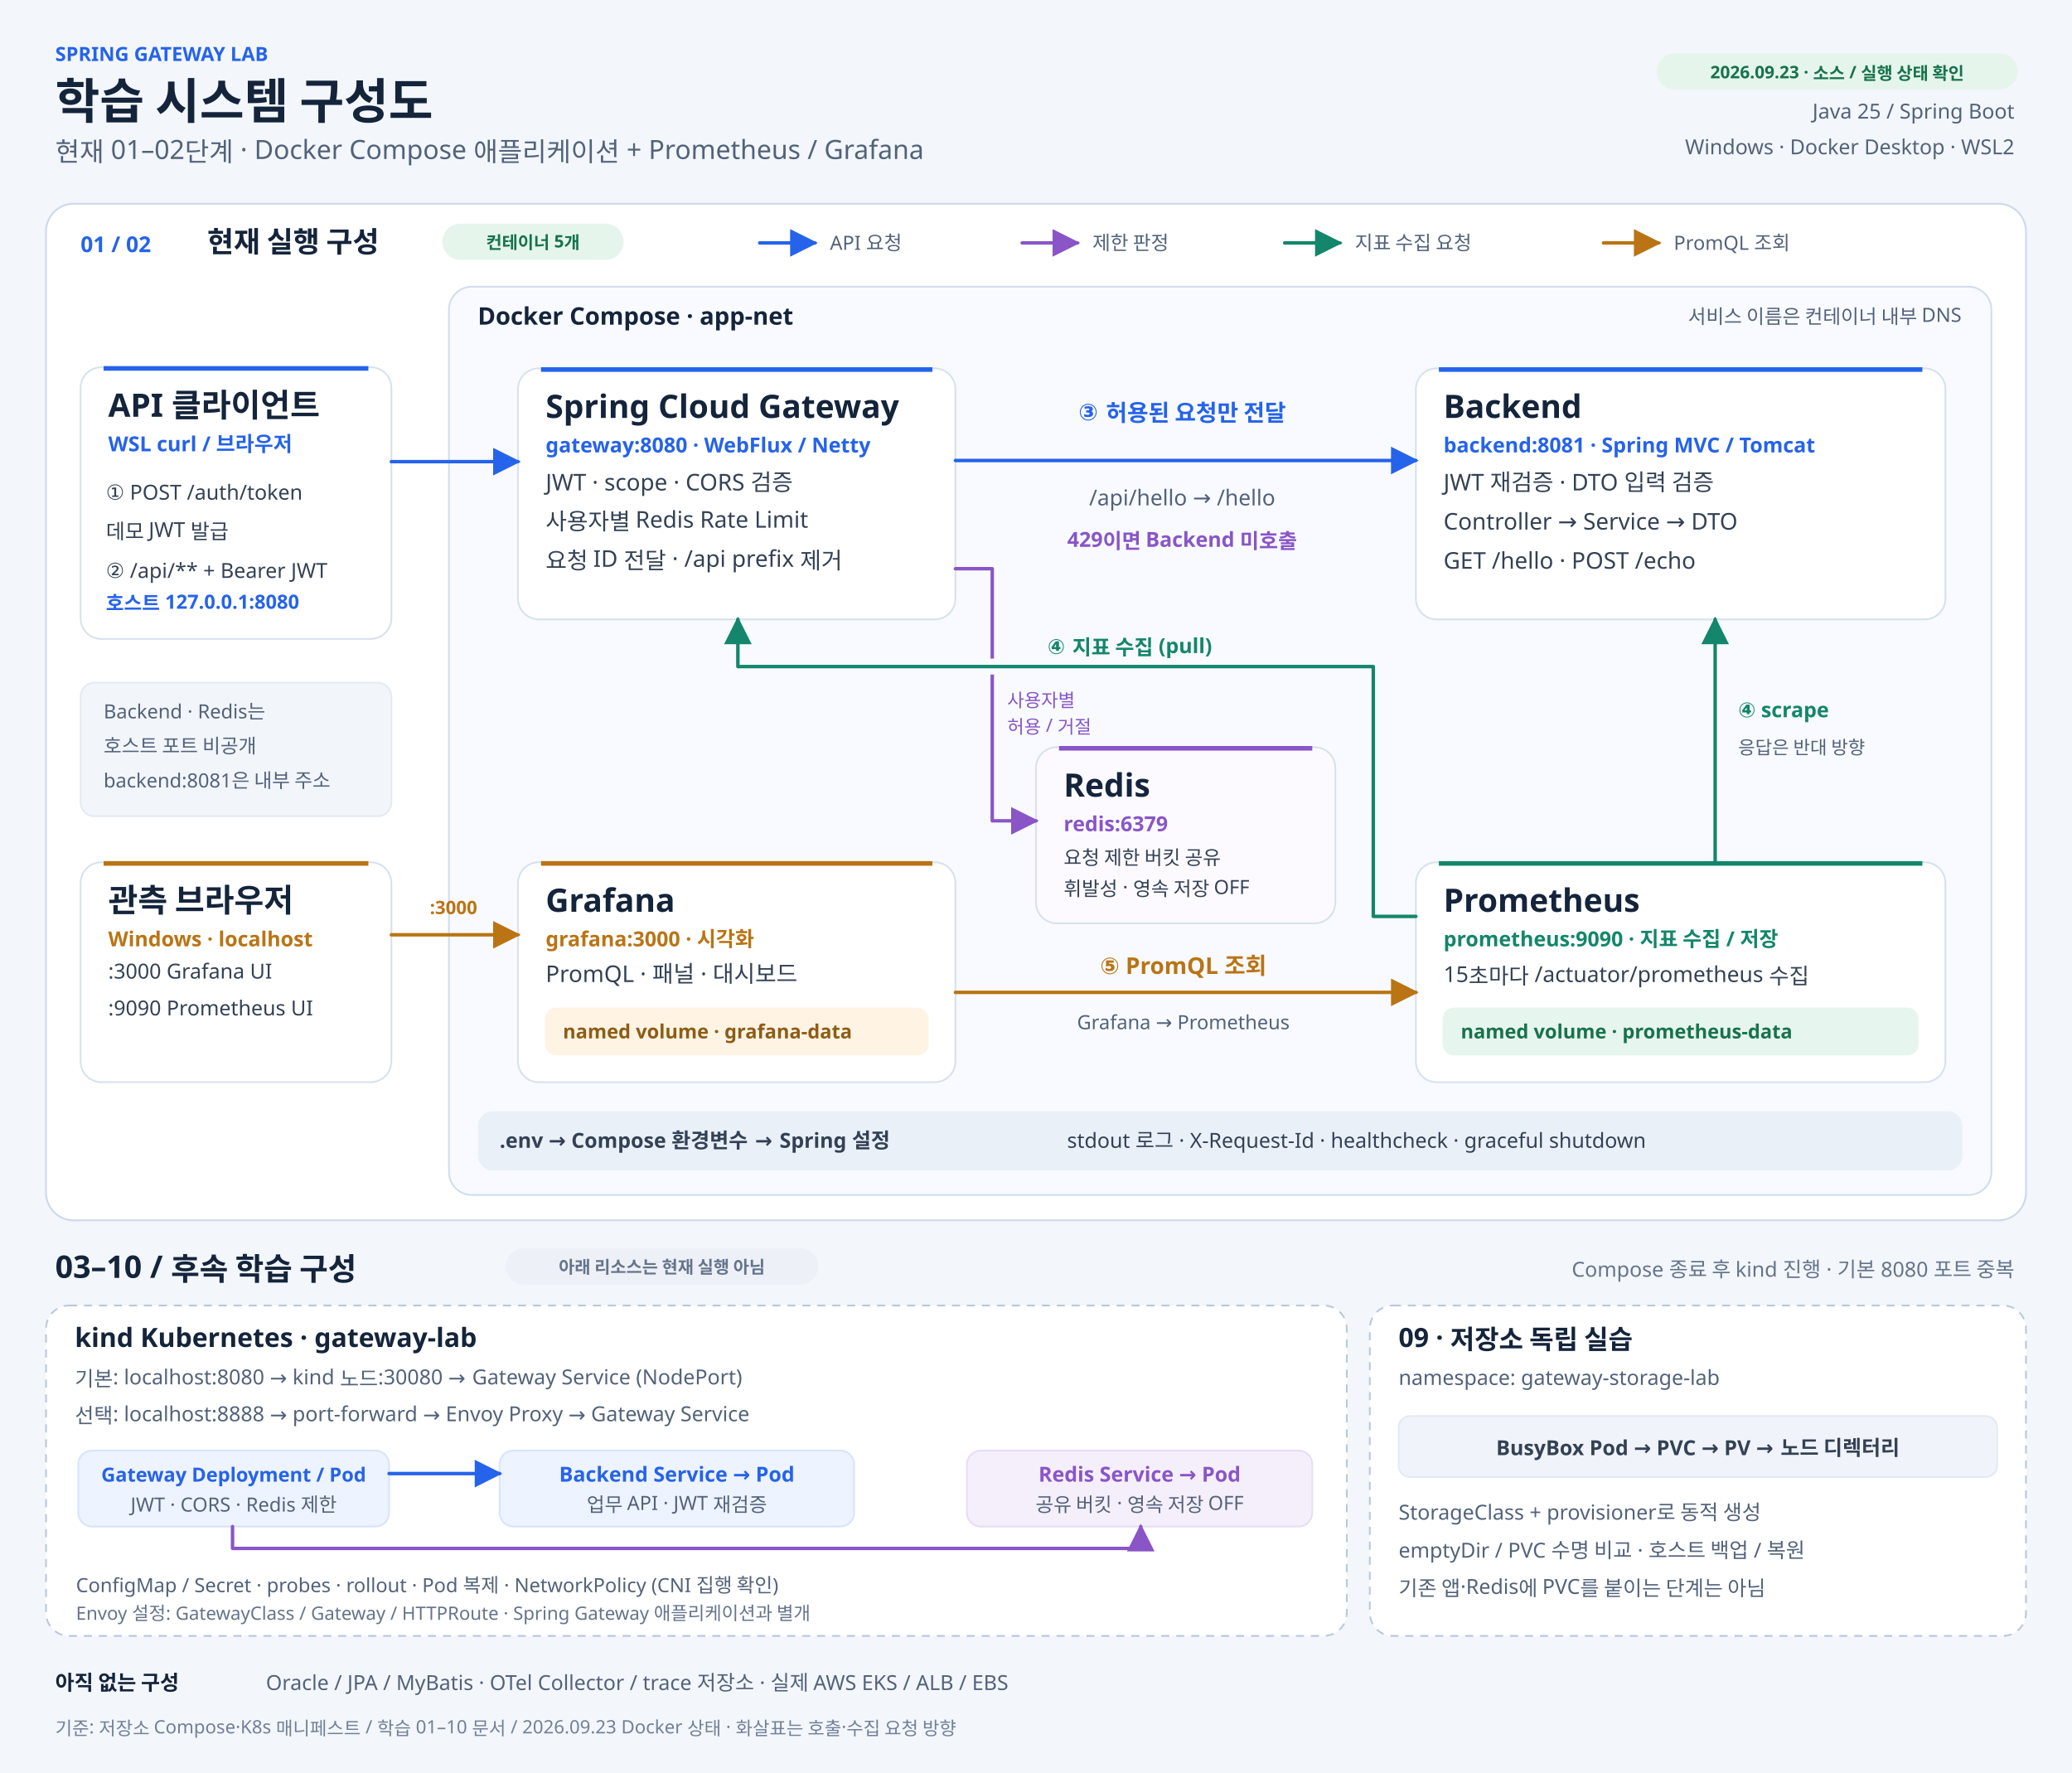
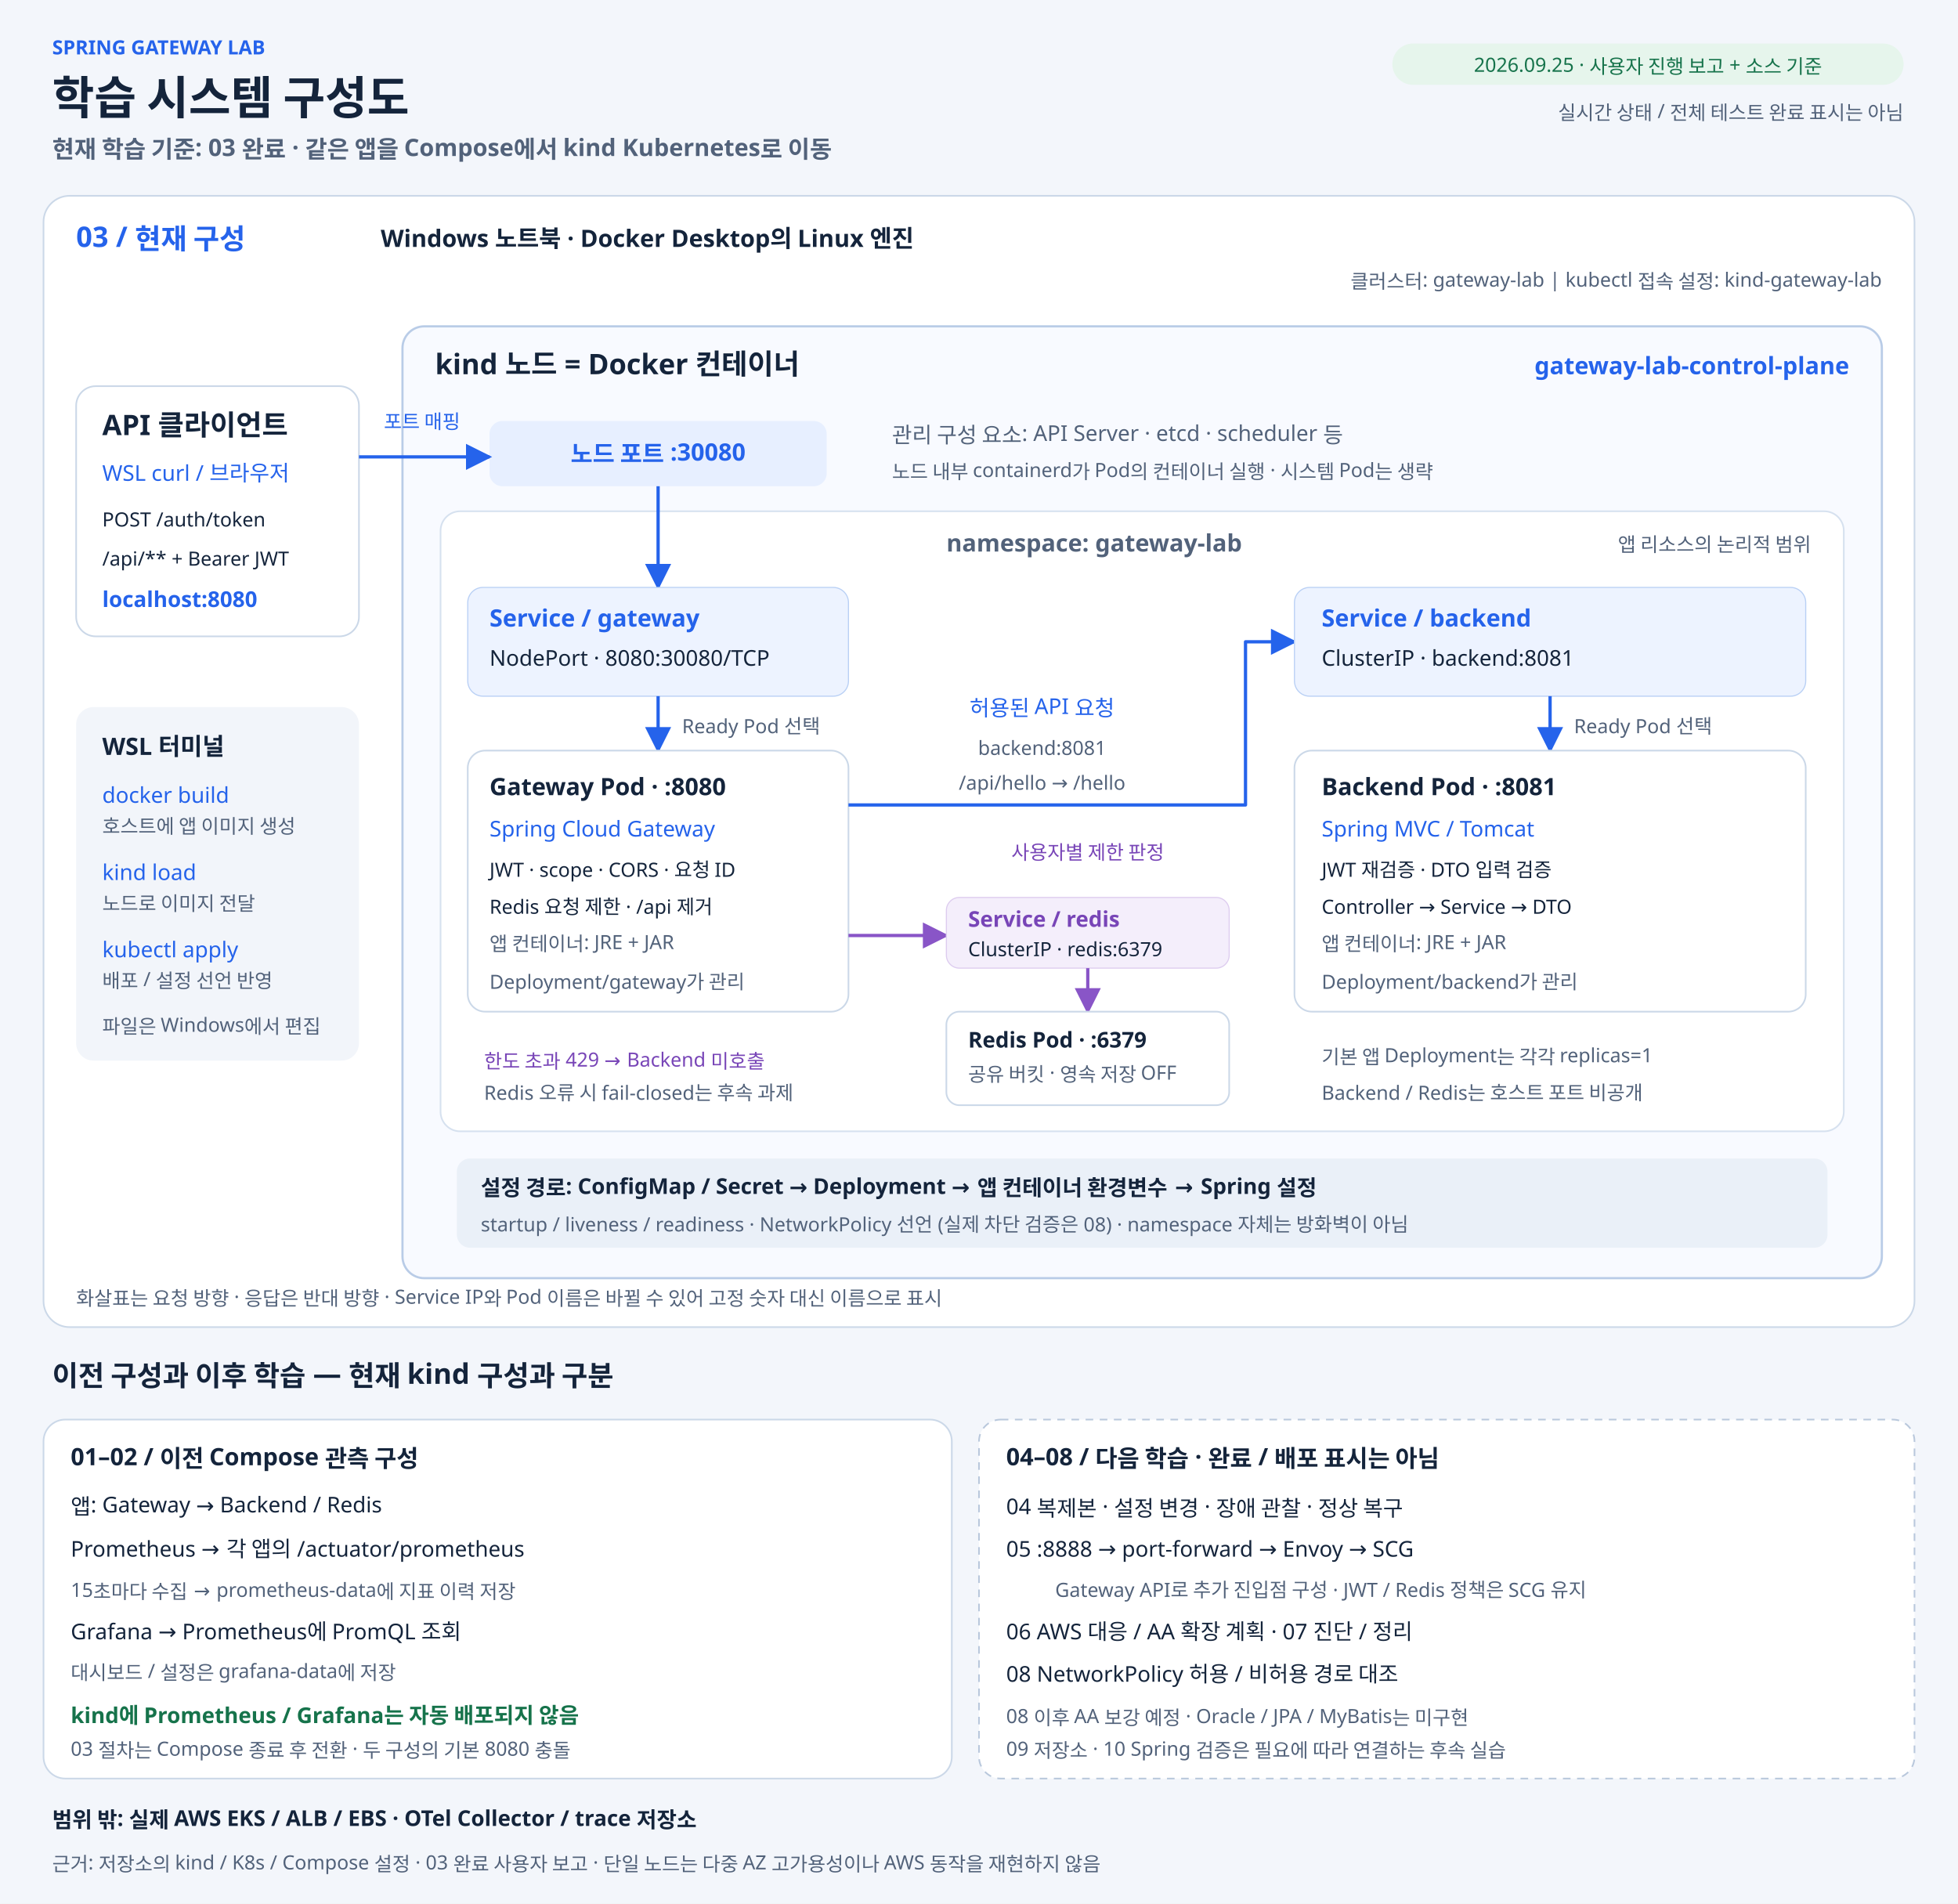
- <svg xmlns="http://www.w3.org/2000/svg" width="1800" height="1540" viewBox="0 0 1800 1540" role="img" aria-labelledby="title desc">
+ <svg xmlns="http://www.w3.org/2000/svg" width="1800" height="1750" viewBox="0 0 1800 1750" role="img" aria-labelledby="title desc">
  <defs>
-     <marker id="blue" viewBox="0 0 10 10" refX="9" refY="5" markerWidth="8" markerHeight="8" orient="auto-start-reverse">
-       <path d="M 0 0 L 10 5 L 0 10 z" fill="#2563eb" />
+     <marker id="blue" viewBox="0 0 10 10" refX="9" refY="5" markerWidth="8" markerHeight="8" orient="auto">
+       <path d="M0 0 L10 5 L0 10 Z" fill="#2563eb" />
    </marker>
-     <marker id="purple" viewBox="0 0 10 10" refX="9" refY="5" markerWidth="8" markerHeight="8" orient="auto-start-reverse">
-       <path d="M 0 0 L 10 5 L 0 10 z" fill="#8955c7" />
+     <marker id="purple" viewBox="0 0 10 10" refX="9" refY="5" markerWidth="8" markerHeight="8" orient="auto">
+       <path d="M0 0 L10 5 L0 10 Z" fill="#8955c7" />
    </marker>
-     <marker id="green" viewBox="0 0 10 10" refX="9" refY="5" markerWidth="8" markerHeight="8" orient="auto-start-reverse">
-       <path d="M 0 0 L 10 5 L 0 10 z" fill="#13866b" />
-     </marker>
-     <marker id="amber" viewBox="0 0 10 10" refX="9" refY="5" markerWidth="8" markerHeight="8" orient="auto-start-reverse">
-       <path d="M 0 0 L 10 5 L 0 10 z" fill="#ba7414" />
-     </marker>
-     <marker id="slate" viewBox="0 0 10 10" refX="9" refY="5" markerWidth="8" markerHeight="8" orient="auto-start-reverse">
-       <path d="M 0 0 L 10 5 L 0 10 z" fill="#78879c" />
-     </marker>
+     <style>
+       text { font-family: 'Malgun Gothic', 'Segoe UI', sans-serif; fill: #14243b; }
+       .title { font-size: 42px; font-weight: 700; }
+       .heading { font-size: 26px; font-weight: 700; }
+       .label { font-size: 22px; font-weight: 700; }
+       .body { font-size: 20px; }
+       .small { font-size: 18px; }
+       .muted { fill: #52627a; }
+       .blue { fill: #2563eb; }
+       .purple { fill: #7845b7; }
+       .green { fill: #16734b; }
+       .card { fill: #fff; stroke: #cbd8e8; stroke-width: 1.5; }
+       .api { fill: none; stroke: #2563eb; stroke-width: 3; stroke-linejoin: round; marker-end: url(#blue); }
+       .limit { fill: none; stroke: #8955c7; stroke-width: 3; stroke-linejoin: round; marker-end: url(#purple); }
+     </style>
  </defs>
-   <g font-family="Segoe UI, Malgun Gothic, Apple SD Gothic Neo, sans-serif">
-     <rect x="0" y="0" width="1800" height="1540" rx="0" fill="#f3f6fb" stroke="#f3f6fb" stroke-width="1.5" />
-     <text x="48" y="53" font-size="17" fill="#2563eb" font-weight="700" text-anchor="start">SPRING GATEWAY LAB</text>
-     <text x="48" y="103" font-size="42" fill="#14243b" font-weight="750" text-anchor="start">학습 시스템 구성도</text>
-     <text x="48" y="140" font-size="23" fill="#52627a" font-weight="400" text-anchor="start">현재 01–02단계 · Docker Compose 애플리케이션 + Prometheus / Grafana</text>
-     <rect x="1440" y="47" width="312" height="30" rx="15" fill="#e6f5ec" stroke="#e6f5ec" stroke-width="1.5" />
-     <text x="1596.0" y="68" font-size="15" fill="#16734b" font-weight="700" text-anchor="middle">2026.09.23  ·  소스 / 실행 상태 확인</text>
-     <text x="1750" y="103" font-size="18" fill="#52627a" font-weight="500" text-anchor="end">Java 25  /  Spring Boot</text>
-     <text x="1750" y="134" font-size="18" fill="#52627a" font-weight="500" text-anchor="end">Windows · Docker Desktop · WSL2</text>
-     <rect x="40" y="177" width="1720" height="883" rx="24" fill="#ffffff" stroke="#cbd8e8" stroke-width="1.5" />
-     <text x="70" y="219" font-size="19" fill="#2563eb" font-weight="700" text-anchor="start">01 / 02</text>
-     <text x="180" y="219" font-size="25" fill="#14243b" font-weight="700" text-anchor="start">현재 실행 구성</text>
-     <rect x="385" y="195" width="156" height="30" rx="15" fill="#e6f5ec" stroke="#e6f5ec" stroke-width="1.5" />
-     <text x="463.0" y="216" font-size="15" fill="#16734b" font-weight="700" text-anchor="middle">컨테이너 5개</text>
-     <path d="M660 211 H708" fill="none" stroke="#2563eb" stroke-width="3" stroke-linejoin="round" stroke-linecap="round" marker-end="url(#blue)" />
-     <text x="721" y="217" font-size="17" fill="#52627a" font-weight="400" text-anchor="start">API 요청</text>
-     <path d="M888 211 H936" fill="none" stroke="#8955c7" stroke-width="3" stroke-linejoin="round" stroke-linecap="round" marker-end="url(#purple)" />
-     <text x="949" y="217" font-size="17" fill="#52627a" font-weight="400" text-anchor="start">제한 판정</text>
-     <path d="M1116 211 H1164" fill="none" stroke="#13866b" stroke-width="3" stroke-linejoin="round" stroke-linecap="round" marker-end="url(#green)" />
-     <text x="1177" y="217" font-size="17" fill="#52627a" font-weight="400" text-anchor="start">지표 수집 요청</text>
-     <path d="M1393 211 H1441" fill="none" stroke="#ba7414" stroke-width="3" stroke-linejoin="round" stroke-linecap="round" marker-end="url(#amber)" />
-     <text x="1454" y="217" font-size="17" fill="#52627a" font-weight="400" text-anchor="start">PromQL 조회</text>
-     <rect x="390" y="249" width="1340" height="789" rx="20" fill="#f8faff" stroke="#d1ddec" stroke-width="1.5" />
-     <text x="415" y="282" font-size="21" fill="#14243b" font-weight="700" text-anchor="start">Docker Compose · app-net</text>
-     <text x="1704" y="281" font-size="17" fill="#52627a" font-weight="400" text-anchor="end">서비스 이름은 컨테이너 내부 DNS</text>
-     <rect x="70" y="319" width="270" height="236" rx="18" fill="#fff" stroke="#d7e1ee" stroke-width="1.5" />
-     <path d="M90 320 H320" stroke="#2563eb" stroke-width="4" />
-     <text x="94" y="362" font-size="28" fill="#14243b" font-weight="700" text-anchor="start">API 클라이언트</text>
-     <text x="94" y="392" font-size="18" fill="#2563eb" font-weight="600" text-anchor="start">WSL curl / 브라우저</text>
-     <text x="92" y="434" font-size="18" fill="#334155" font-weight="400" text-anchor="start">① POST /auth/token</text>
-     <text x="92" y="468" font-size="18" fill="#334155" font-weight="400" text-anchor="start">    데모 JWT 발급</text>
-     <text x="92" y="502" font-size="18" fill="#334155" font-weight="400" text-anchor="start">② /api/** + Bearer JWT</text>
-     <text x="92" y="530" font-size="17" fill="#2563eb" font-weight="600" text-anchor="start">호스트 127.0.0.1:8080</text>
-     <rect x="450" y="320" width="380" height="218" rx="18" fill="#fff" stroke="#d7e1ee" stroke-width="1.5" />
-     <path d="M470 321 H810" stroke="#2563eb" stroke-width="4" />
-     <text x="474" y="363" font-size="28" fill="#14243b" font-weight="700" text-anchor="start">Spring Cloud Gateway</text>
-     <text x="474" y="393" font-size="18" fill="#2563eb" font-weight="600" text-anchor="start">gateway:8080 · WebFlux / Netty</text>
-     <text x="474" y="426" font-size="20" fill="#334155" font-weight="400" text-anchor="start">JWT · scope · CORS 검증</text>
-     <text x="474" y="460" font-size="20" fill="#334155" font-weight="400" text-anchor="start">사용자별 Redis Rate Limit</text>
-     <text x="474" y="494" font-size="20" fill="#334155" font-weight="400" text-anchor="start">요청 ID 전달 · /api prefix 제거</text>
-     <rect x="1230" y="320" width="460" height="218" rx="18" fill="#fff" stroke="#d7e1ee" stroke-width="1.5" />
-     <path d="M1250 321 H1670" stroke="#2563eb" stroke-width="4" />
-     <text x="1254" y="363" font-size="28" fill="#14243b" font-weight="700" text-anchor="start">Backend</text>
-     <text x="1254" y="393" font-size="18" fill="#2563eb" font-weight="600" text-anchor="start">backend:8081 · Spring MVC / Tomcat</text>
-     <text x="1254" y="426" font-size="20" fill="#334155" font-weight="400" text-anchor="start">JWT 재검증 · DTO 입력 검증</text>
-     <text x="1254" y="460" font-size="20" fill="#334155" font-weight="400" text-anchor="start">Controller → Service → DTO</text>
-     <text x="1254" y="494" font-size="20" fill="#334155" font-weight="400" text-anchor="start">GET /hello · POST /echo</text>
-     <path d="M340 401 H450" fill="none" stroke="#2563eb" stroke-width="3" stroke-linejoin="round" stroke-linecap="round" marker-end="url(#blue)" />
-     <path d="M830 400 H1230" fill="none" stroke="#2563eb" stroke-width="3" stroke-linejoin="round" stroke-linecap="round" marker-end="url(#blue)" />
-     <text x="1027" y="365" font-size="20" fill="#2563eb" font-weight="650" text-anchor="middle">③ 허용된 요청만 전달</text>
-     <text x="1027" y="439" font-size="19" fill="#52627a" font-weight="400" text-anchor="middle">/api/hello → /hello</text>
-     <text x="1027" y="475" font-size="18" fill="#8955c7" font-weight="600" text-anchor="middle">429이면 Backend 미호출</text>
-     <rect x="900" y="649" width="260" height="153" rx="18" fill="#fcfaff" stroke="#d7e1ee" stroke-width="1.5" />
-     <path d="M920 650 H1140" stroke="#8955c7" stroke-width="4" />
-     <text x="924" y="692" font-size="28" fill="#14243b" font-weight="700" text-anchor="start">Redis</text>
-     <text x="924" y="722" font-size="18" fill="#8955c7" font-weight="600" text-anchor="start">redis:6379</text>
-     <text x="924" y="751" font-size="17" fill="#334155" font-weight="400" text-anchor="start">요청 제한 버킷 공유</text>
-     <text x="924" y="778" font-size="17" fill="#334155" font-weight="400" text-anchor="start">휘발성 · 영속 저장 OFF</text>
-     <path d="M830 494 H862 V713 H900" fill="none" stroke="#8955c7" stroke-width="3" stroke-linejoin="round" stroke-linecap="round" marker-end="url(#purple)" />
-     <text x="875" y="614" font-size="16" fill="#8955c7" font-weight="400" text-anchor="start">사용자별</text>
-     <text x="875" y="637" font-size="16" fill="#8955c7" font-weight="400" text-anchor="start">허용 / 거절</text>
-     <rect x="450" y="749" width="380" height="191" rx="18" fill="#fff" stroke="#d7e1ee" stroke-width="1.5" />
-     <path d="M470 750 H810" stroke="#ba7414" stroke-width="4" />
-     <text x="474" y="792" font-size="28" fill="#14243b" font-weight="700" text-anchor="start">Grafana</text>
-     <text x="474" y="822" font-size="18" fill="#ba7414" font-weight="600" text-anchor="start">grafana:3000 · 시각화</text>
-     <text x="474" y="853" font-size="20" fill="#334155" font-weight="400" text-anchor="start">PromQL · 패널 · 대시보드</text>
-     <rect x="474" y="876" width="332" height="40" rx="9" fill="#fff4e4" stroke="#fff4e4" stroke-width="1.5" />
-     <text x="489" y="902" font-size="17" fill="#8d5c15" font-weight="600" text-anchor="start">named volume · grafana-data</text>
-     <rect x="1230" y="749" width="460" height="191" rx="18" fill="#fff" stroke="#d7e1ee" stroke-width="1.5" />
-     <path d="M1250 750 H1670" stroke="#13866b" stroke-width="4" />
-     <text x="1254" y="792" font-size="28" fill="#14243b" font-weight="700" text-anchor="start">Prometheus</text>
-     <text x="1254" y="822" font-size="18" fill="#13866b" font-weight="600" text-anchor="start">prometheus:9090 · 지표 수집 / 저장</text>
-     <text x="1254" y="853" font-size="19" fill="#334155" font-weight="400" text-anchor="start">15초마다 /actuator/prometheus 수집</text>
-     <rect x="1254" y="876" width="412" height="40" rx="9" fill="#e7f5ef" stroke="#e7f5ef" stroke-width="1.5" />
-     <text x="1269" y="902" font-size="17" fill="#16734b" font-weight="600" text-anchor="start">named volume · prometheus-data</text>
-     <circle cx="862" cy="579" r="7" fill="#f8faff" />
-     <path d="M1230 796 H1193 V579 H641 V538" fill="none" stroke="#13866b" stroke-width="3" stroke-linejoin="round" stroke-linecap="round" marker-end="url(#green)" />
-     <text x="910" y="568" font-size="18" fill="#13866b" font-weight="600" text-anchor="start">④ 지표 수집 (pull)</text>
-     <path d="M1490 749 V538" fill="none" stroke="#13866b" stroke-width="3" stroke-linejoin="round" stroke-linecap="round" marker-end="url(#green)" />
-     <text x="1510" y="623" font-size="18" fill="#13866b" font-weight="600" text-anchor="start">④ scrape</text>
-     <text x="1510" y="655" font-size="16" fill="#52627a" font-weight="400" text-anchor="start">응답은 반대 방향</text>
-     <path d="M830 862 H1230" fill="none" stroke="#ba7414" stroke-width="3" stroke-linejoin="round" stroke-linecap="round" marker-end="url(#amber)" />
-     <text x="1028" y="846" font-size="20" fill="#ba7414" font-weight="600" text-anchor="middle">⑤ PromQL 조회</text>
-     <text x="1028" y="894" font-size="17" fill="#52627a" font-weight="400" text-anchor="middle">Grafana → Prometheus</text>
-     <rect x="70" y="749" width="270" height="191" rx="18" fill="#fff" stroke="#d7e1ee" stroke-width="1.5" />
-     <path d="M90 750 H320" stroke="#ba7414" stroke-width="4" />
-     <text x="94" y="792" font-size="28" fill="#14243b" font-weight="700" text-anchor="start">관측 브라우저</text>
-     <text x="94" y="822" font-size="18" fill="#ba7414" font-weight="600" text-anchor="start">Windows · localhost</text>
-     <text x="94" y="850" font-size="18" fill="#334155" font-weight="400" text-anchor="start">:3000  Grafana UI</text>
-     <text x="94" y="882" font-size="18" fill="#334155" font-weight="400" text-anchor="start">:9090  Prometheus UI</text>
-     <path d="M340 812 H450" fill="none" stroke="#ba7414" stroke-width="3" stroke-linejoin="round" stroke-linecap="round" marker-end="url(#amber)" />
-     <text x="394" y="794" font-size="16" fill="#ba7414" font-weight="600" text-anchor="middle">:3000</text>
-     <rect x="70" y="593" width="270" height="116" rx="12" fill="#f2f5fa" stroke="#e4eaf3" stroke-width="1.5" />
-     <text x="90" y="624" font-size="17" fill="#52627a" font-weight="400" text-anchor="start">Backend · Redis는</text>
-     <text x="90" y="654" font-size="17" fill="#52627a" font-weight="400" text-anchor="start">호스트 포트 비공개</text>
-     <text x="90" y="684" font-size="17" fill="#52627a" font-weight="400" text-anchor="start">backend:8081은 내부 주소</text>
-     <rect x="416" y="966" width="1288" height="50" rx="12" fill="#eaf0f8" stroke="#eaf0f8" stroke-width="1.5" />
-     <text x="434" y="997" font-size="18" fill="#334155" font-weight="600" text-anchor="start">.env → Compose 환경변수 → Spring 설정</text>
-     <text x="927" y="997" font-size="18" fill="#334155" font-weight="400" text-anchor="start">stdout 로그 · X-Request-Id · healthcheck · graceful shutdown</text>
-     <text x="48" y="1110" font-size="27" fill="#14243b" font-weight="700" text-anchor="start">03–10  /  후속 학습 구성</text>
-     <rect x="440" y="1085" width="270" height="30" rx="15" fill="#edf0f6" stroke="#edf0f6" stroke-width="1.5" />
-     <text x="575.0" y="1106" font-size="15" fill="#65748b" font-weight="700" text-anchor="middle">아래 리소스는 현재 실행 아님</text>
-     <text x="1750" y="1109" font-size="18" fill="#65748b" font-weight="500" text-anchor="end">Compose 종료 후 kind 진행 · 기본 8080 포트 중복</text>
-     <rect x="40" y="1134" width="1130" height="287" rx="20" fill="#fff" stroke="#b9c8dc" stroke-width="1.5" stroke-dasharray="7 6" />
-     <text x="65" y="1170" font-size="23" fill="#14243b" font-weight="700" text-anchor="start">kind Kubernetes · gateway-lab</text>
-     <text x="65" y="1204" font-size="18" fill="#52627a" font-weight="400" text-anchor="start">기본: localhost:8080 → kind 노드:30080 → Gateway Service (NodePort)</text>
-     <text x="65" y="1236" font-size="18" fill="#52627a" font-weight="400" text-anchor="start">선택: localhost:8888 → port-forward → Envoy Proxy → Gateway Service</text>
-     <rect x="68" y="1260" width="270" height="66" rx="12" fill="#edf3ff" stroke="#d7e4fa" stroke-width="1.5" />
-     <text x="203" y="1287" font-size="17" fill="#2563eb" font-weight="600" text-anchor="middle">Gateway Deployment / Pod</text>
-     <text x="203" y="1313" font-size="17" fill="#52627a" font-weight="400" text-anchor="middle">JWT · CORS · Redis 제한</text>
-     <rect x="434" y="1260" width="308" height="66" rx="12" fill="#edf3ff" stroke="#d7e4fa" stroke-width="1.5" />
-     <text x="588" y="1287" font-size="18" fill="#2563eb" font-weight="600" text-anchor="middle">Backend Service → Pod</text>
-     <text x="588" y="1313" font-size="17" fill="#52627a" font-weight="400" text-anchor="middle">업무 API · JWT 재검증</text>
-     <path d="M338 1280 H434" fill="none" stroke="#2563eb" stroke-width="3" stroke-linejoin="round" stroke-linecap="round" marker-end="url(#blue)" />
-     <rect x="840" y="1260" width="300" height="66" rx="12" fill="#f5effb" stroke="#e7ddf3" stroke-width="1.5" />
-     <text x="990" y="1287" font-size="18" fill="#8955c7" font-weight="600" text-anchor="middle">Redis Service → Pod</text>
-     <text x="990" y="1313" font-size="17" fill="#52627a" font-weight="400" text-anchor="middle">공유 버킷 · 영속 저장 OFF</text>
-     <path d="M202 1326 V1345 H991 V1326" fill="none" stroke="#8955c7" stroke-width="3" stroke-linejoin="round" stroke-linecap="round" marker-end="url(#purple)" />
-     <text x="66" y="1383" font-size="17" fill="#52627a" font-weight="400" text-anchor="start">ConfigMap / Secret · probes · rollout · Pod 복제 · NetworkPolicy (CNI 집행 확인)</text>
-     <text x="66" y="1407" font-size="16" fill="#65748b" font-weight="400" text-anchor="start">Envoy 설정: GatewayClass / Gateway / HTTPRoute · Spring Gateway 애플리케이션과 별개</text>
-     <rect x="1190" y="1134" width="570" height="287" rx="20" fill="#fff" stroke="#b9c8dc" stroke-width="1.5" stroke-dasharray="7 6" />
-     <text x="1215" y="1170" font-size="23" fill="#14243b" font-weight="700" text-anchor="start">09 · 저장소 독립 실습</text>
-     <text x="1215" y="1203" font-size="18" fill="#52627a" font-weight="400" text-anchor="start">namespace: gateway-storage-lab</text>
-     <rect x="1215" y="1230" width="520" height="53" rx="10" fill="#f0f4fa" stroke="#e3eaf4" stroke-width="1.5" />
-     <text x="1475" y="1264" font-size="18" fill="#334155" font-weight="600" text-anchor="middle">BusyBox Pod → PVC → PV → 노드 디렉터리</text>
-     <text x="1215" y="1320" font-size="18" fill="#52627a" font-weight="400" text-anchor="start">StorageClass + provisioner로 동적 생성</text>
-     <text x="1215" y="1353" font-size="18" fill="#52627a" font-weight="400" text-anchor="start">emptyDir / PVC 수명 비교 · 호스트 백업 / 복원</text>
-     <text x="1215" y="1386" font-size="18" fill="#52627a" font-weight="400" text-anchor="start">기존 앱·Redis에 PVC를 붙이는 단계는 아님</text>
-     <text x="48" y="1468" font-size="18" fill="#14243b" font-weight="700" text-anchor="start">아직 없는 구성</text>
-     <text x="231" y="1468" font-size="18" fill="#52627a" font-weight="400" text-anchor="start">Oracle / JPA / MyBatis · OTel Collector / trace 저장소 · 실제 AWS EKS / ALB / EBS</text>
-     <text x="48" y="1507" font-size="16" fill="#718098" font-weight="400" text-anchor="start">기준: 저장소 Compose·K8s 매니페스트 / 학습 01–10 문서 / 2026.09.23 Docker 상태 · 화살표는 호출·수집 요청 방향</text>
-   </g>
+   <rect width="1800" height="1750" fill="#f3f6fb" />
+   <text x="48" y="50" class="small blue" font-weight="700">SPRING GATEWAY LAB</text>
+   <text x="48" y="105" class="title">학습 시스템 구성도</text>
+   <text x="48" y="145" class="label muted">현재 학습 기준: 03 완료 · 같은 앱을 Compose에서 kind Kubernetes로 이동</text>
+   <rect x="1280" y="40" width="470" height="38" rx="19" fill="#e6f5ec" />
+   <text x="1515" y="66" class="small green" text-anchor="middle">2026.09.25 · 사용자 진행 보고 + 소스 기준</text>
+   <text x="1750" y="110" class="small muted" text-anchor="end">실시간 상태 / 전체 테스트 완료 표시는 아님</text>
+   <rect x="40" y="180" width="1720" height="1040" rx="24" class="card" />
+   <text x="70" y="227" class="heading blue">03 / 현재 구성</text>
+   <text x="350" y="227" class="label">Windows 노트북 · Docker Desktop의 Linux 엔진</text>
+   <text x="1730" y="265" class="small muted" text-anchor="end">클러스터: gateway-lab  |  kubectl 접속 설정: kind-gateway-lab</text>
+   <rect x="70" y="355" width="260" height="230" rx="18" class="card" />
+   <text x="94" y="400" class="heading">API 클라이언트</text>
+   <text x="94" y="442" class="body blue">WSL curl / 브라우저</text>
+   <text x="94" y="484" class="small">POST /auth/token</text>
+   <text x="94" y="520" class="small">/api/** + Bearer JWT</text>
+   <text x="94" y="558" class="body blue" font-weight="700">localhost:8080</text>
+   <rect x="370" y="300" width="1360" height="875" rx="20" fill="#f8faff" stroke="#b9cce7" stroke-width="2" />
+   <text x="400" y="344" class="heading">kind 노드 = Docker 컨테이너</text>
+   <text x="1700" y="344" class="label blue" text-anchor="end">gateway-lab-control-plane</text>
+   <rect x="450" y="387" width="310" height="60" rx="12" fill="#e7efff" />
+   <text x="605" y="425" class="label blue" text-anchor="middle">노드 포트 :30080</text>
+   <text x="820" y="407" class="body muted">관리 구성 요소: API Server · etcd · scheduler 등</text>
+   <text x="820" y="440" class="small muted">노드 내부 containerd가 Pod의 컨테이너 실행 · 시스템 Pod는 생략</text>
+   <path d="M330 420 H450" class="api" />
+   <text x="388" y="394" class="small blue" text-anchor="middle">포트 매핑</text>
+   <rect x="405" y="470" width="1290" height="570" rx="18" fill="#fff" stroke="#d6e1ef" stroke-width="1.5" />
+   <text x="870" y="507" class="label muted">namespace: gateway-lab</text>
+   <text x="1665" y="507" class="small muted" text-anchor="end">앱 리소스의 논리적 범위</text>
+   <path d="M605 447 V540" class="api" />
+   <rect x="430" y="540" width="350" height="100" rx="14" fill="#edf3ff" stroke="#b9d0f5" />
+   <text x="450" y="576" class="label blue">Service / gateway</text>
+   <text x="450" y="612" class="body">NodePort · 8080:30080/TCP</text>
+   <path d="M605 640 V690" class="api" />
+   <text x="627" y="674" class="small muted">Ready Pod 선택</text>
+   <rect x="430" y="690" width="350" height="240" rx="16" class="card" />
+   <text x="450" y="731" class="label">Gateway Pod · :8080</text>
+   <text x="450" y="769" class="body blue">Spring Cloud Gateway</text>
+   <text x="450" y="806" class="small">JWT · scope · CORS · 요청 ID</text>
+   <text x="450" y="840" class="small">Redis 요청 제한 · /api 제거</text>
+   <text x="450" y="874" class="small muted">앱 컨테이너: JRE + JAR</text>
+   <text x="450" y="909" class="small muted">Deployment/gateway가 관리</text>
+   <path d="M780 740 H1145 V590 H1190" class="api" />
+   <text x="958" y="658" class="body blue" text-anchor="middle">허용된 API 요청</text>
+   <text x="958" y="694" class="small muted" text-anchor="middle">backend:8081</text>
+   <text x="958" y="726" class="small muted" text-anchor="middle">/api/hello → /hello</text>
+   <rect x="1190" y="540" width="470" height="100" rx="14" fill="#edf3ff" stroke="#b9d0f5" />
+   <text x="1215" y="576" class="label blue">Service / backend</text>
+   <text x="1215" y="612" class="body">ClusterIP · backend:8081</text>
+   <path d="M1425 640 V690" class="api" />
+   <text x="1447" y="674" class="small muted">Ready Pod 선택</text>
+   <rect x="1190" y="690" width="470" height="240" rx="16" class="card" />
+   <text x="1215" y="731" class="label">Backend Pod · :8081</text>
+   <text x="1215" y="769" class="body blue">Spring MVC / Tomcat</text>
+   <text x="1215" y="806" class="small">JWT 재검증 · DTO 입력 검증</text>
+   <text x="1215" y="840" class="small">Controller → Service → DTO</text>
+   <text x="1215" y="874" class="small muted">앱 컨테이너: JRE + JAR</text>
+   <text x="1215" y="909" class="small muted">Deployment/backend가 관리</text>
+   <text x="1000" y="790" class="small purple" text-anchor="middle">사용자별 제한 판정</text>
+   <path d="M780 860 H870" class="limit" />
+   <rect x="870" y="825" width="260" height="65" rx="12" fill="#f4eefb" stroke="#ddccef" />
+   <text x="890" y="852" class="body purple" font-weight="700">Service / redis</text>
+   <text x="890" y="879" class="small">ClusterIP · redis:6379</text>
+   <path d="M1000 890 V930" class="limit" />
+   <rect x="870" y="930" width="260" height="86" rx="12" class="card" />
+   <text x="890" y="963" class="body" font-weight="700">Redis Pod · :6379</text>
+   <text x="890" y="994" class="small muted">공유 버킷 · 영속 저장 OFF</text>
+   <text x="445" y="982" class="small purple">한도 초과 429 → Backend 미호출</text>
+   <text x="445" y="1011" class="small muted">Redis 오류 시 fail-closed는 후속 과제</text>
+   <text x="1215" y="978" class="small muted">기본 앱 Deployment는 각각 replicas=1</text>
+   <text x="1215" y="1011" class="small muted">Backend / Redis는 호스트 포트 비공개</text>
+   <rect x="70" y="650" width="260" height="325" rx="16" fill="#f2f5fa" />
+   <text x="94" y="694" class="label">WSL 터미널</text>
+   <text x="94" y="738" class="body blue">docker build</text>
+   <text x="94" y="766" class="small muted">호스트에 앱 이미지 생성</text>
+   <text x="94" y="809" class="body blue">kind load</text>
+   <text x="94" y="837" class="small muted">노드로 이미지 전달</text>
+   <text x="94" y="880" class="body blue">kubectl apply</text>
+   <text x="94" y="908" class="small muted">배포 / 설정 선언 반영</text>
+   <text x="94" y="950" class="small muted">파일은 Windows에서 편집</text>
+   <rect x="420" y="1065" width="1260" height="82" rx="12" fill="#eaf0f8" />
+   <text x="442" y="1099" class="body" font-weight="700">설정 경로: ConfigMap / Secret → Deployment → 앱 컨테이너 환경변수 → Spring 설정</text>
+   <text x="442" y="1132" class="small muted">startup / liveness / readiness · NetworkPolicy 선언 (실제 차단 검증은 08) · namespace 자체는 방화벽이 아님</text>
+   <text x="70" y="1200" class="small muted">화살표는 요청 방향 · 응답은 반대 방향 · Service IP와 Pod 이름은 바뀔 수 있어 고정 숫자 대신 이름으로 표시</text>
+   <text x="48" y="1274" class="heading">이전 구성과 이후 학습 — 현재 kind 구성과 구분</text>
+   <rect x="40" y="1305" width="835" height="330" rx="20" class="card" />
+   <text x="65" y="1347" class="label">01–02 / 이전 Compose 관측 구성</text>
+   <text x="65" y="1392" class="body">앱: Gateway → Backend / Redis</text>
+   <text x="65" y="1431" class="body">Prometheus → 각 앱의 /actuator/prometheus</text>
+   <text x="65" y="1468" class="small muted">15초마다 수집 → prometheus-data에 지표 이력 저장</text>
+   <text x="65" y="1507" class="body">Grafana → Prometheus에 PromQL 조회</text>
+   <text x="65" y="1544" class="small muted">대시보드 / 설정은 grafana-data에 저장</text>
+   <text x="65" y="1584" class="body green" font-weight="700">kind에 Prometheus / Grafana는 자동 배포되지 않음</text>
+   <text x="65" y="1614" class="small muted">03 절차는 Compose 종료 후 전환 · 두 구성의 기본 8080 충돌</text>
+   <rect x="900" y="1305" width="860" height="330" rx="20" fill="#fff" stroke="#b9c8dc" stroke-width="1.5" stroke-dasharray="7 6" />
+   <text x="925" y="1347" class="label">04–08 / 다음 학습 · 완료 / 배포 표시는 아님</text>
+   <text x="925" y="1392" class="body">04  복제본 · 설정 변경 · 장애 관찰 · 정상 복구</text>
+   <text x="925" y="1431" class="body">05  :8888 → port-forward → Envoy → SCG</text>
+   <text x="970" y="1468" class="small muted">Gateway API로 추가 진입점 구성 · JWT / Redis 정책은 SCG 유지</text>
+   <text x="925" y="1507" class="body">06  AWS 대응 / AA 확장 계획 · 07  진단 / 정리</text>
+   <text x="925" y="1546" class="body">08  NetworkPolicy 허용 / 비허용 경로 대조</text>
+   <text x="925" y="1584" class="small muted">08 이후 AA 보강 예정 · Oracle / JPA / MyBatis는 미구현</text>
+   <text x="925" y="1614" class="small muted">09 저장소 · 10 Spring 검증은 필요에 따라 연결하는 후속 실습</text>
+   <text x="48" y="1680" class="body" font-weight="700">범위 밖: 실제 AWS EKS / ALB / EBS · OTel Collector / trace 저장소</text>
+   <text x="48" y="1720" class="small muted">근거: 저장소의 kind / K8s / Compose 설정 · 03 완료 사용자 보고 · 단일 노드는 다중 AZ 고가용성이나 AWS 동작을 재현하지 않음</text>
</svg>
